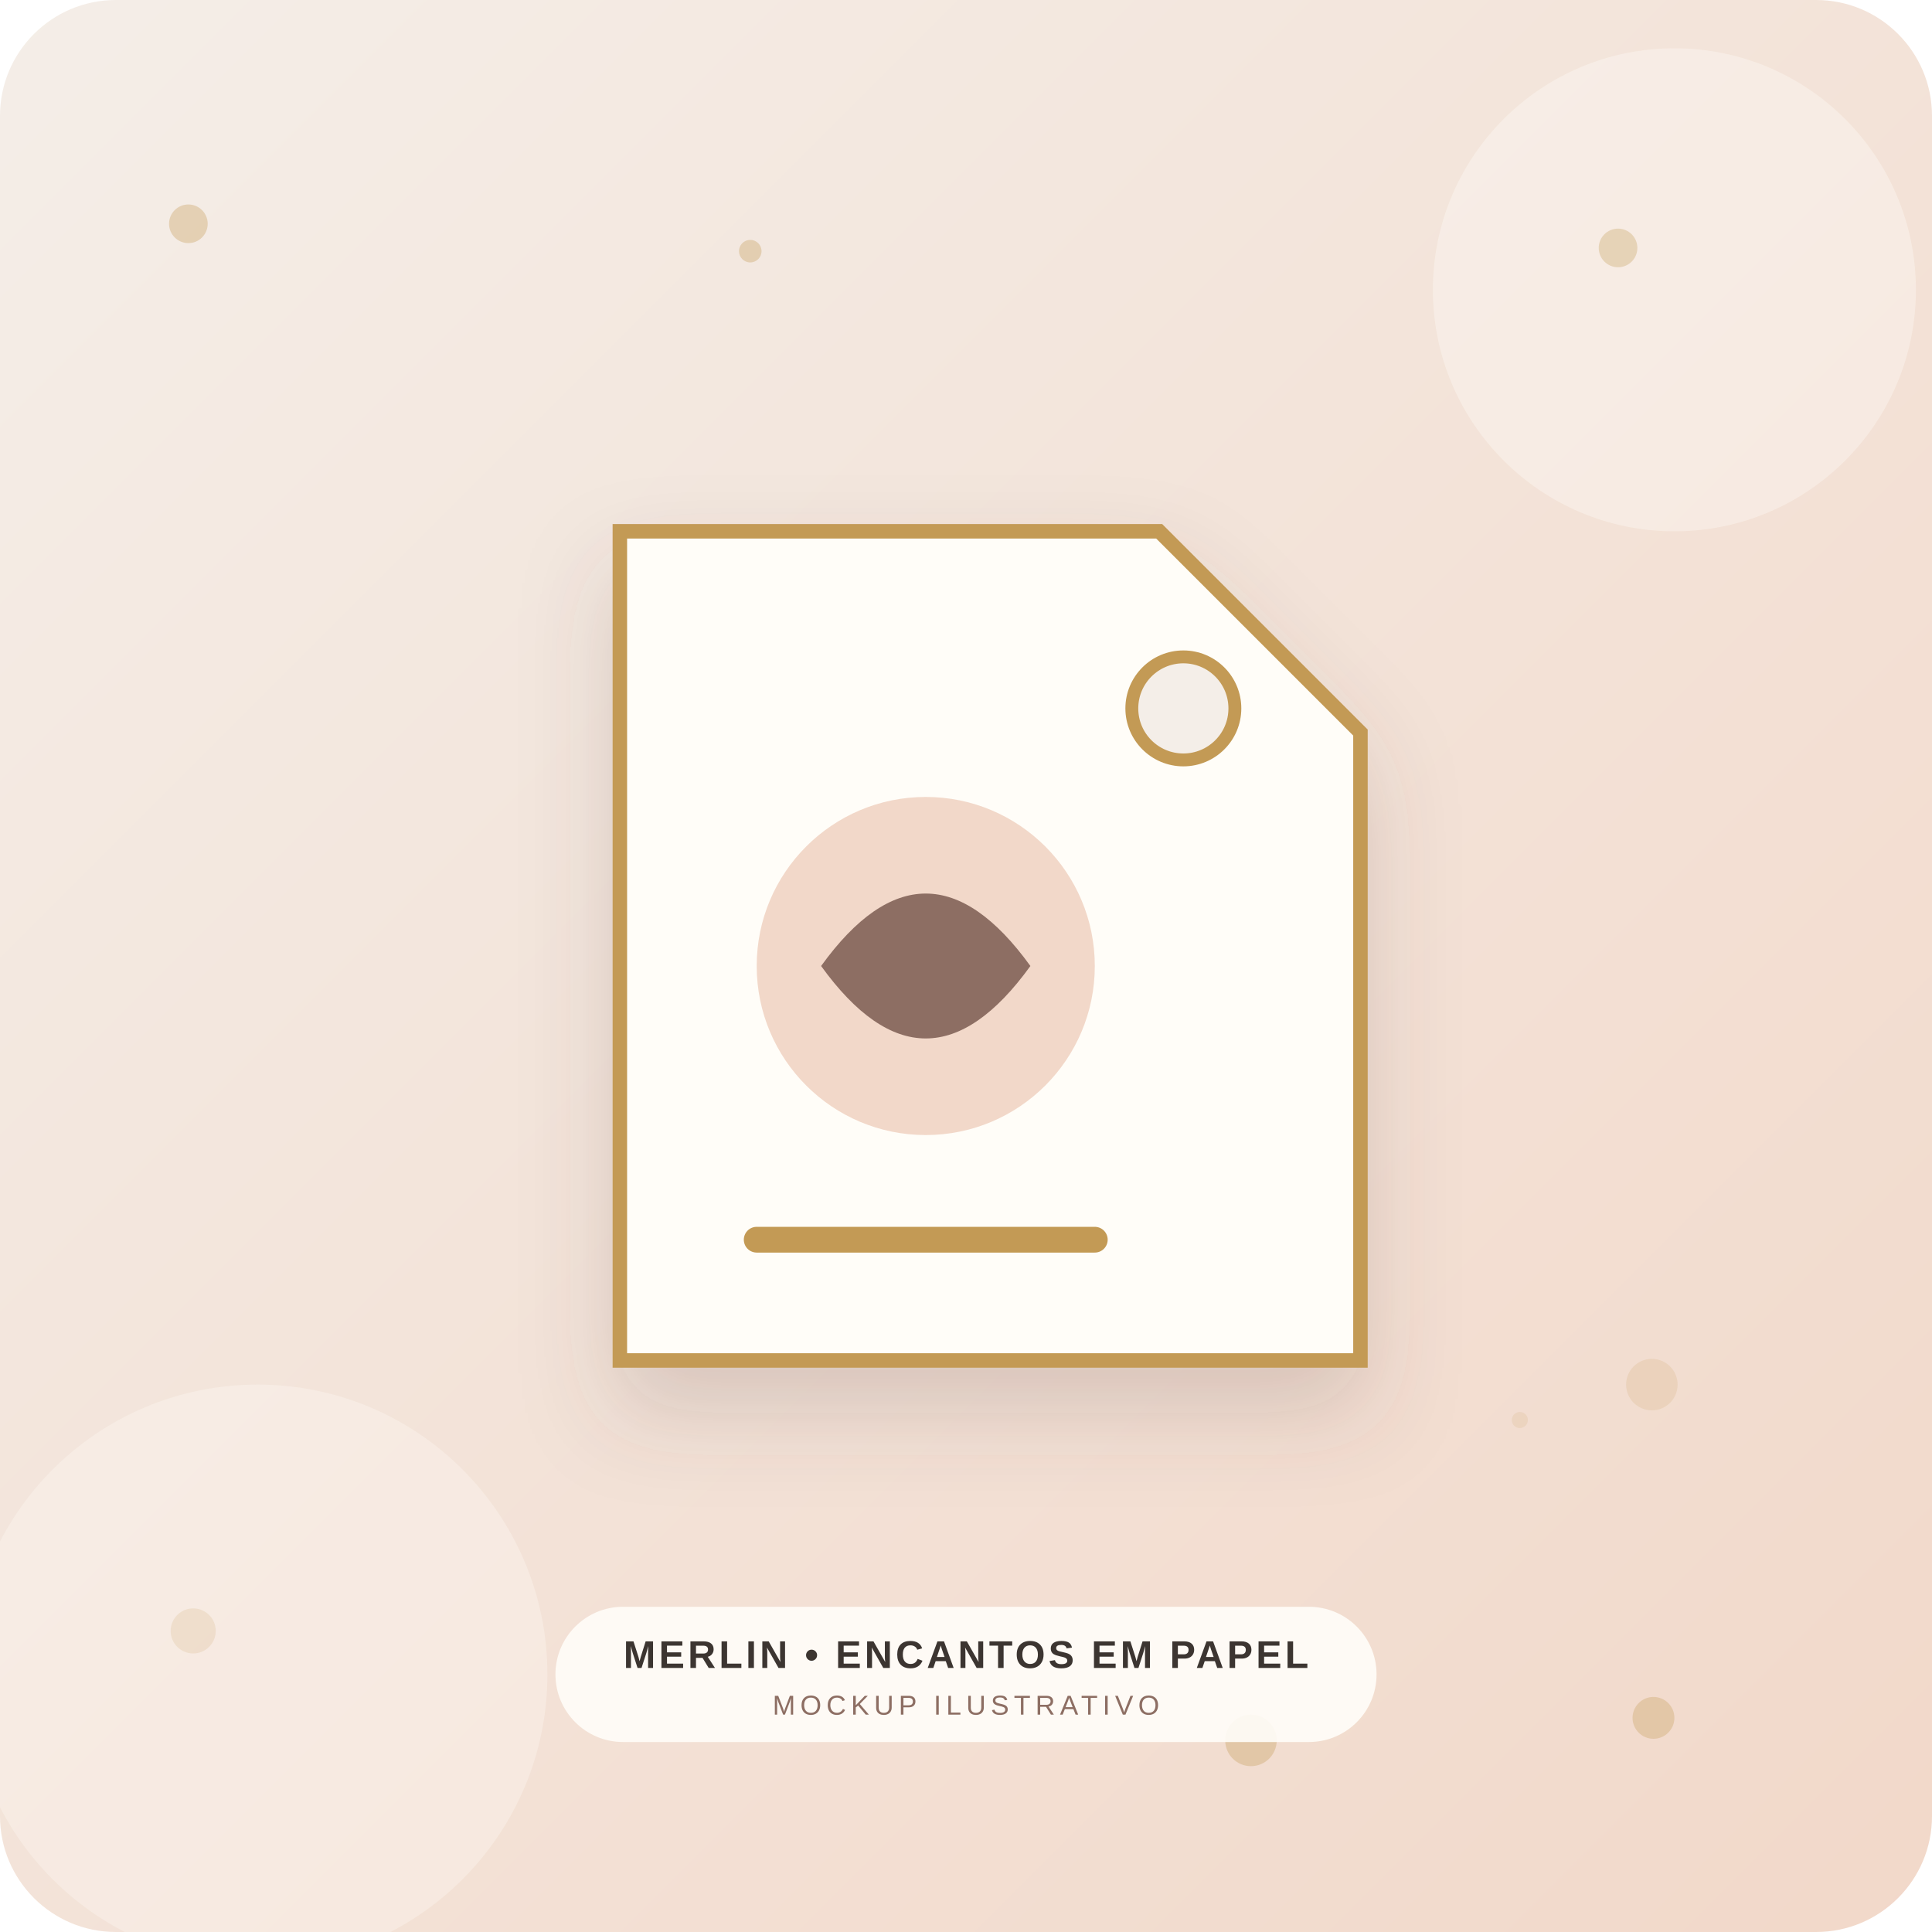
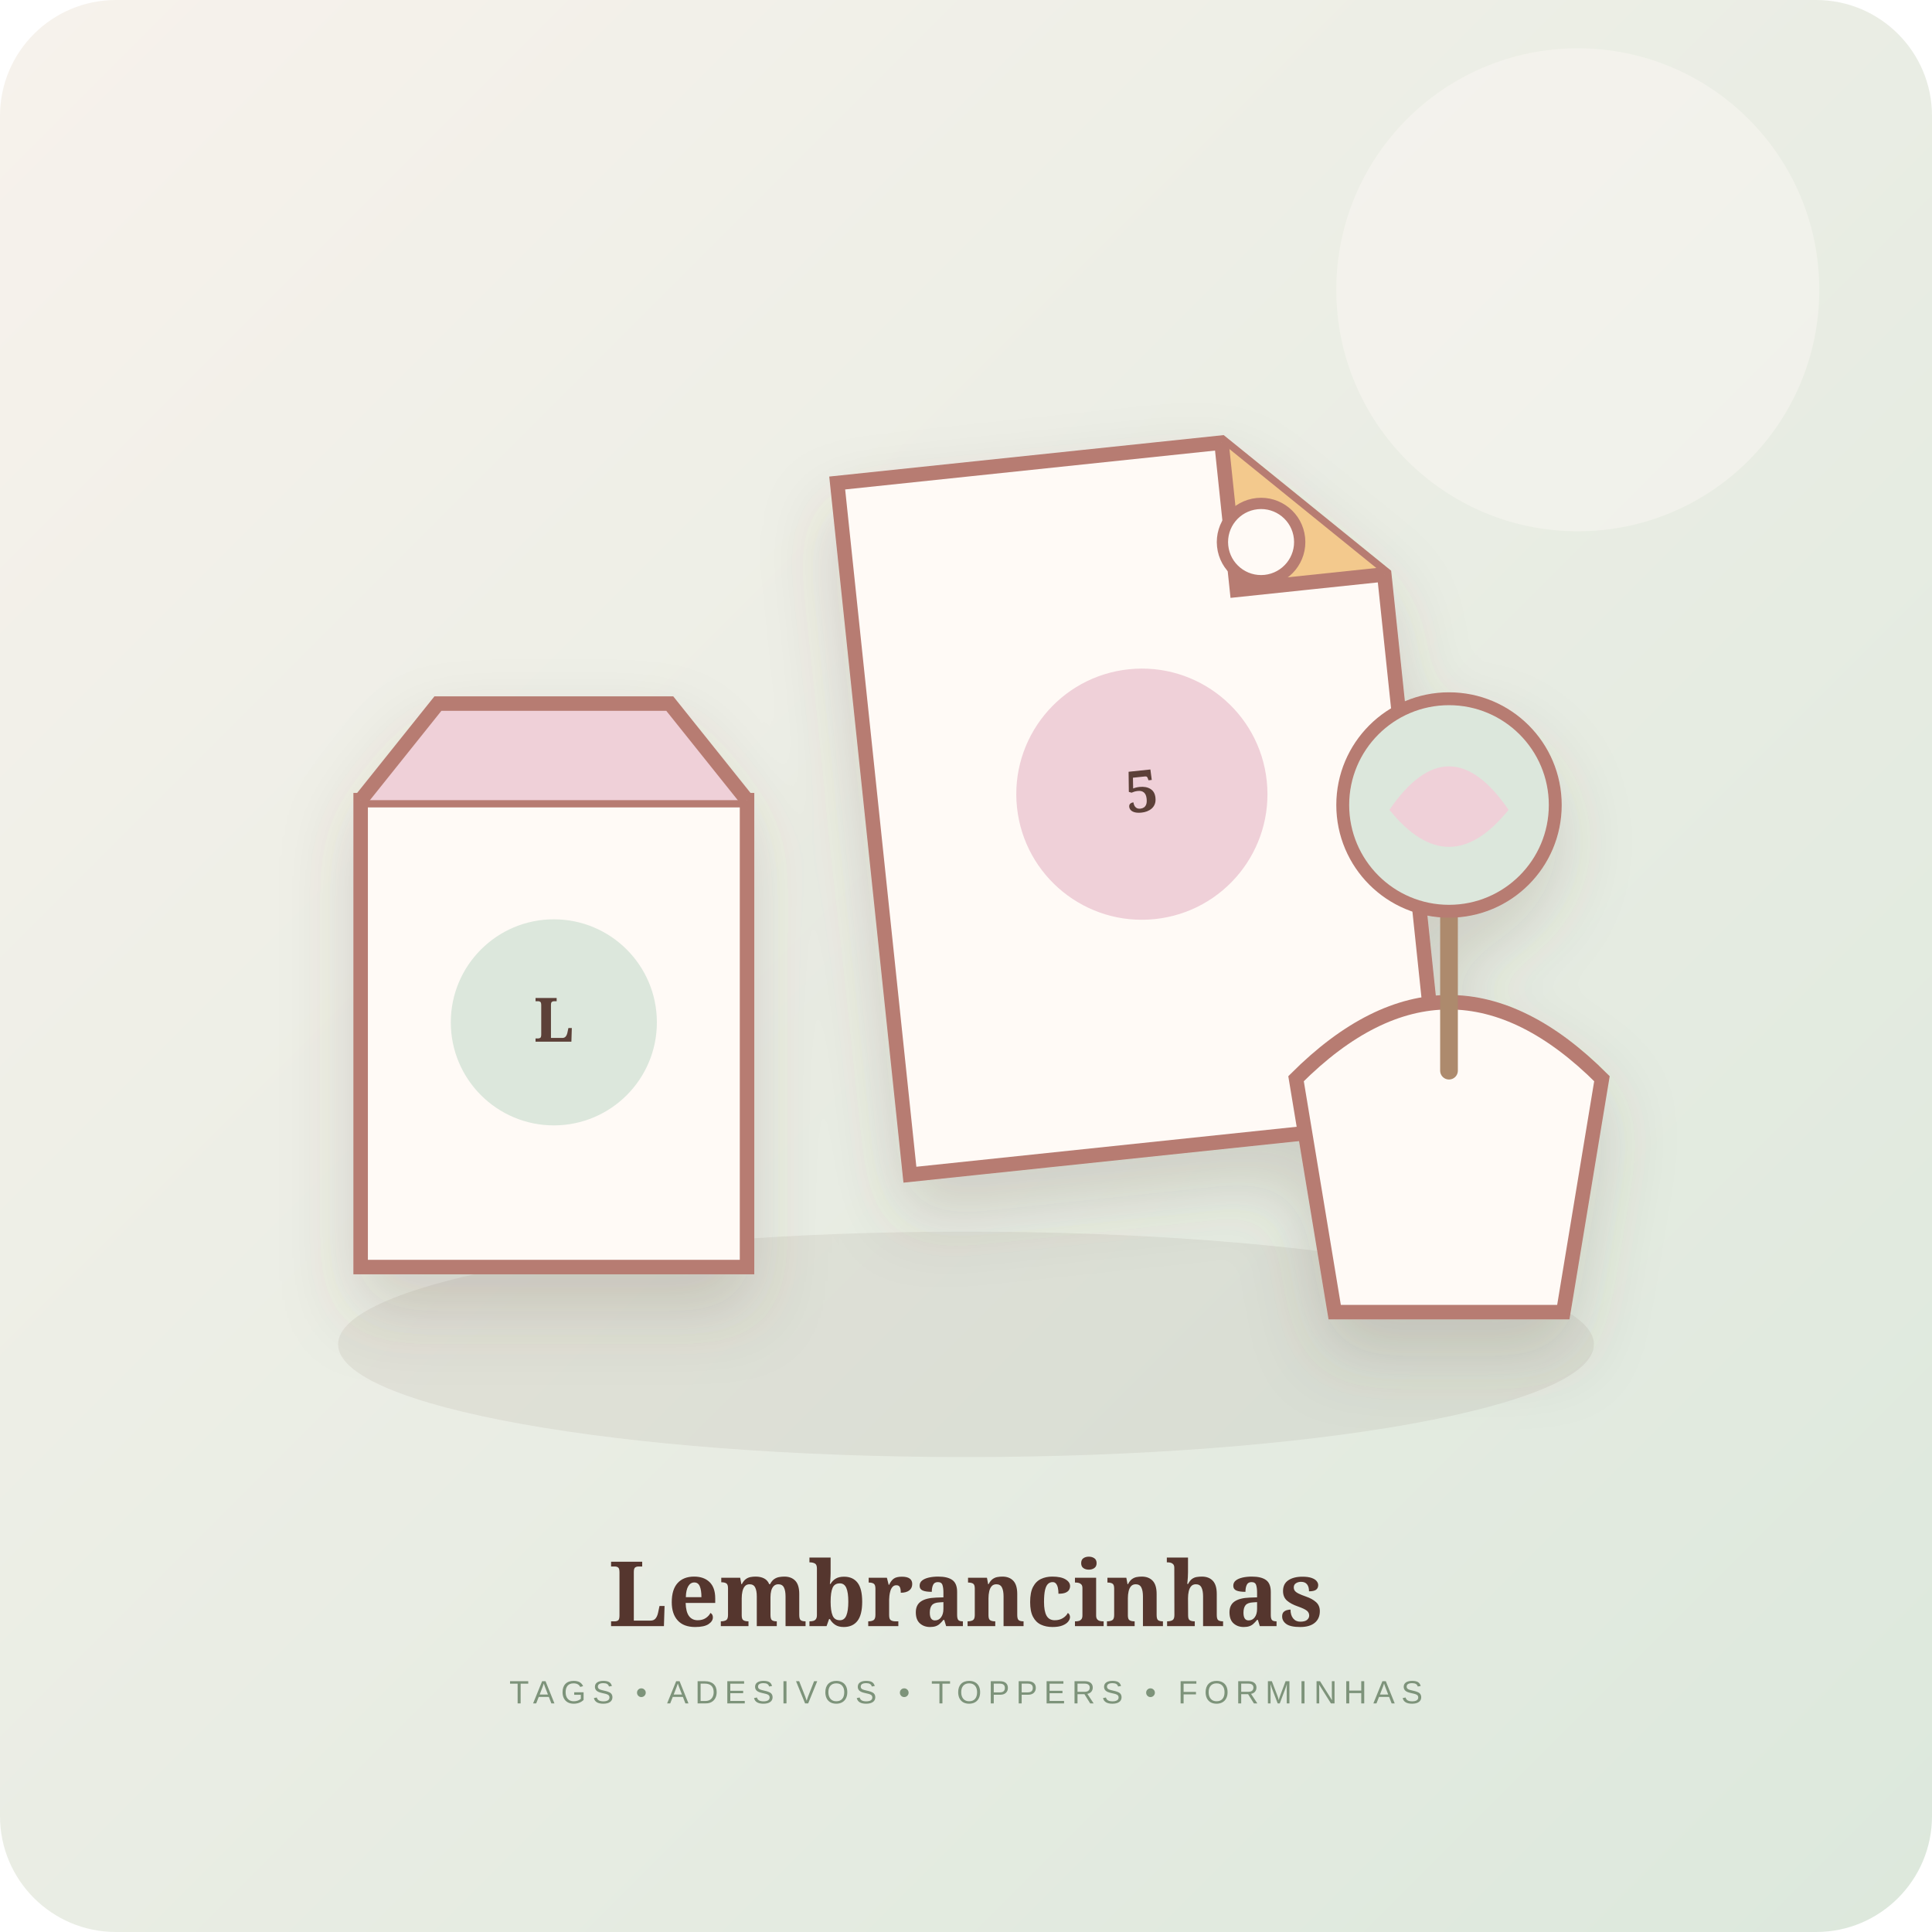
<svg xmlns="http://www.w3.org/2000/svg" viewBox="0 0 1200 1200" role="img" aria-label="Lembrancinhas">
  <defs>
-     <linearGradient id="bg" x1="0" y1="0" x2="1" y2="1">
-       <stop stop-color="#f4eee8" />
-       <stop offset="1" stop-color="#f2d8c9" />
+     <linearGradient id="bg" x1="0" x2="1" y2="1">
+       <stop stop-color="#f7f2ec" />
+       <stop offset="1" stop-color="#dce8dc" />
    </linearGradient>
-     <filter id="shadow" x="-30%" y="-30%" width="160%" height="160%">
-       <feDropShadow dx="0" dy="28" stdDeviation="28" flood-color="#604b43" flood-opacity=".18" />
+     <filter id="s" x="-30%" y="-30%" width="160%" height="170%">
+       <feDropShadow dx="0" dy="23" stdDeviation="22" flood-color="#5b4942" flood-opacity=".18" />
    </filter>
  </defs>
  <rect width="1200" height="1200" rx="72" fill="url(#bg)" />
-   <circle cx="1040" cy="180" r="150" fill="#fffdf8" opacity=".35" />
-   <circle cx="160" cy="1040" r="180" fill="#fffdf8" opacity=".3" />
-   <circle cx="1005" cy="154" r="12" fill="#c39a55" opacity="0.31" />
-   <circle cx="714" cy="447" r="8" fill="#c39a55" opacity="0.34" />
-   <circle cx="117" cy="139" r="12" fill="#c39a55" opacity="0.34" />
-   <circle cx="777" cy="1081" r="16" fill="#c39a55" opacity="0.33" />
-   <circle cx="1026" cy="860" r="16" fill="#c39a55" opacity="0.16" />
-   <circle cx="1027" cy="1067" r="13" fill="#c39a55" opacity="0.31" />
-   <circle cx="944" cy="882" r="5" fill="#c39a55" opacity="0.14" />
-   <circle cx="671" cy="660" r="16" fill="#c39a55" opacity="0.19" />
-   <circle cx="466" cy="156" r="7" fill="#c39a55" opacity="0.34" />
-   <circle cx="537" cy="833" r="4" fill="#c39a55" opacity="0.24" />
-   <circle cx="507" cy="550" r="8" fill="#c39a55" opacity="0.36" />
-   <circle cx="832" cy="774" r="16" fill="#c39a55" opacity="0.18" />
-   <circle cx="120" cy="1013" r="14" fill="#c39a55" opacity="0.16" />
-   <circle cx="398" cy="578" r="13" fill="#c39a55" opacity="0.32" />
-   <g filter="url(#shadow)">
-     <path d="M385 330 H720 L845 455 V845 H385 Z" fill="#fffdf8" stroke="#c39a55" stroke-width="9" />
-     <circle cx="735" cy="440" r="32" fill="#f4eee8" stroke="#c39a55" stroke-width="8" />
-     <circle cx="575" cy="600" r="105" fill="#f2d8c9" />
-     <path d="M510 600 q65 -90 130 0 q-65 90 -130 0Z" fill="#8d6e63" />
-     <path d="M470 770 h210" stroke="#c39a55" stroke-width="16" stroke-linecap="round" />
+   <circle cx="980" cy="180" r="150" fill="#fffaf6" opacity=".38" />
+   <ellipse cx="600" cy="835" rx="390" ry="70" fill="#70554c" opacity=".09" />
+   <g filter="url(#s)">
+     <g transform="translate(190 425)">
+       <path d="M34 72h240v290H34Z" fill="#fffaf6" stroke="#b77c72" stroke-width="9" />
+       <path d="M34 72l48-60h144l48 60" fill="#efd0d8" stroke="#b77c72" stroke-width="9" />
+       <circle cx="154" cy="210" r="64" fill="#dce7dc" />
+       <text x="154" y="222" text-anchor="middle" fill="#5c4038" font-family="Georgia,serif" font-size="38" font-weight="700">L</text>
+     </g>
+     <g transform="translate(520 300) rotate(-6)">
+       <path d="M0 0h240l92 92v340H0Z" fill="#fffaf6" stroke="#b77c72" stroke-width="9" />
+       <path d="M240 0v92h92" fill="#f3c98d" stroke="#b77c72" stroke-width="9" />
+       <circle cx="168" cy="212" r="78" fill="#efd0d8" />
+       <text x="168" y="223" text-anchor="middle" fill="#5c4038" font-family="Georgia,serif" font-size="36" font-weight="700">5</text>
+       <circle cx="258" cy="64" r="24" fill="#fffaf6" stroke="#b77c72" stroke-width="7" />
+     </g>
+     <g transform="translate(805 485)">
+       <path d="M0 185q95-95 190 0l-24 145H24Z" fill="#fffaf6" stroke="#b77c72" stroke-width="9" />
+       <path d="M95 180V38" stroke="#ad8a6d" stroke-width="11" stroke-linecap="round" />
+       <circle cx="95" cy="15" r="66" fill="#dce7dc" stroke="#b77c72" stroke-width="8" />
+       <path d="M58 18q37-54 74 0q-37 46-74 0Z" fill="#efd0d8" />
+     </g>
  </g>
-   <g transform="translate(600 1040)" text-anchor="middle">
-     <rect x="-255" y="-42" width="510" height="84" rx="42" fill="#fffdf8" opacity=".91" />
-     <text y="-4" fill="#3c3531" font-family="Arial,Helvetica,sans-serif" font-size="24" font-weight="700" letter-spacing="2">MERLIN • ENCANTOS EM PAPEL</text>
-     <text y="25" fill="#8d6e63" font-family="Arial,Helvetica,sans-serif" font-size="17" letter-spacing="3">MOCKUP ILUSTRATIVO</text>
-   </g>
+   <text x="600" y="1010" text-anchor="middle" fill="#55362e" font-family="Georgia,serif" font-size="56" font-weight="700">Lembrancinhas</text>
+   <text x="600" y="1058" text-anchor="middle" fill="#7d937a" font-family="Arial,sans-serif" font-size="20" letter-spacing="4">TAGS • ADESIVOS • TOPPERS • FORMINHAS</text>
</svg>
